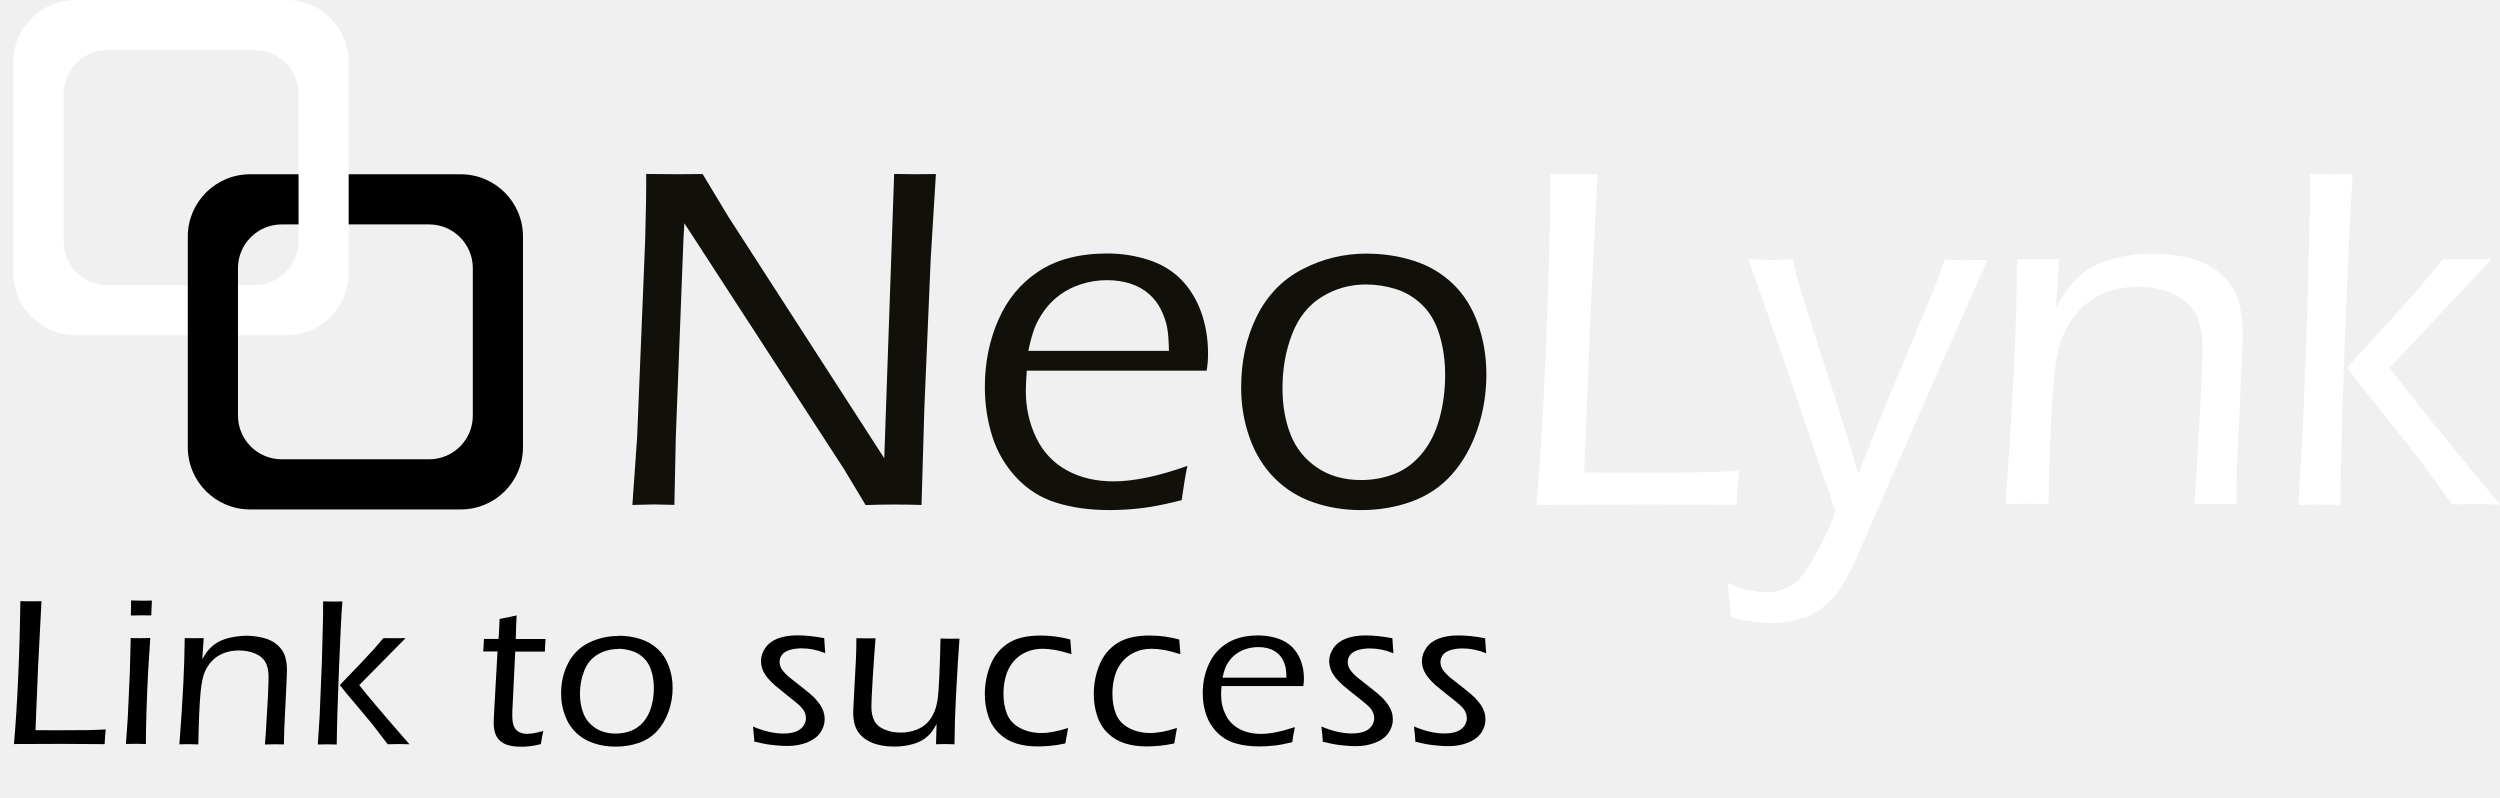
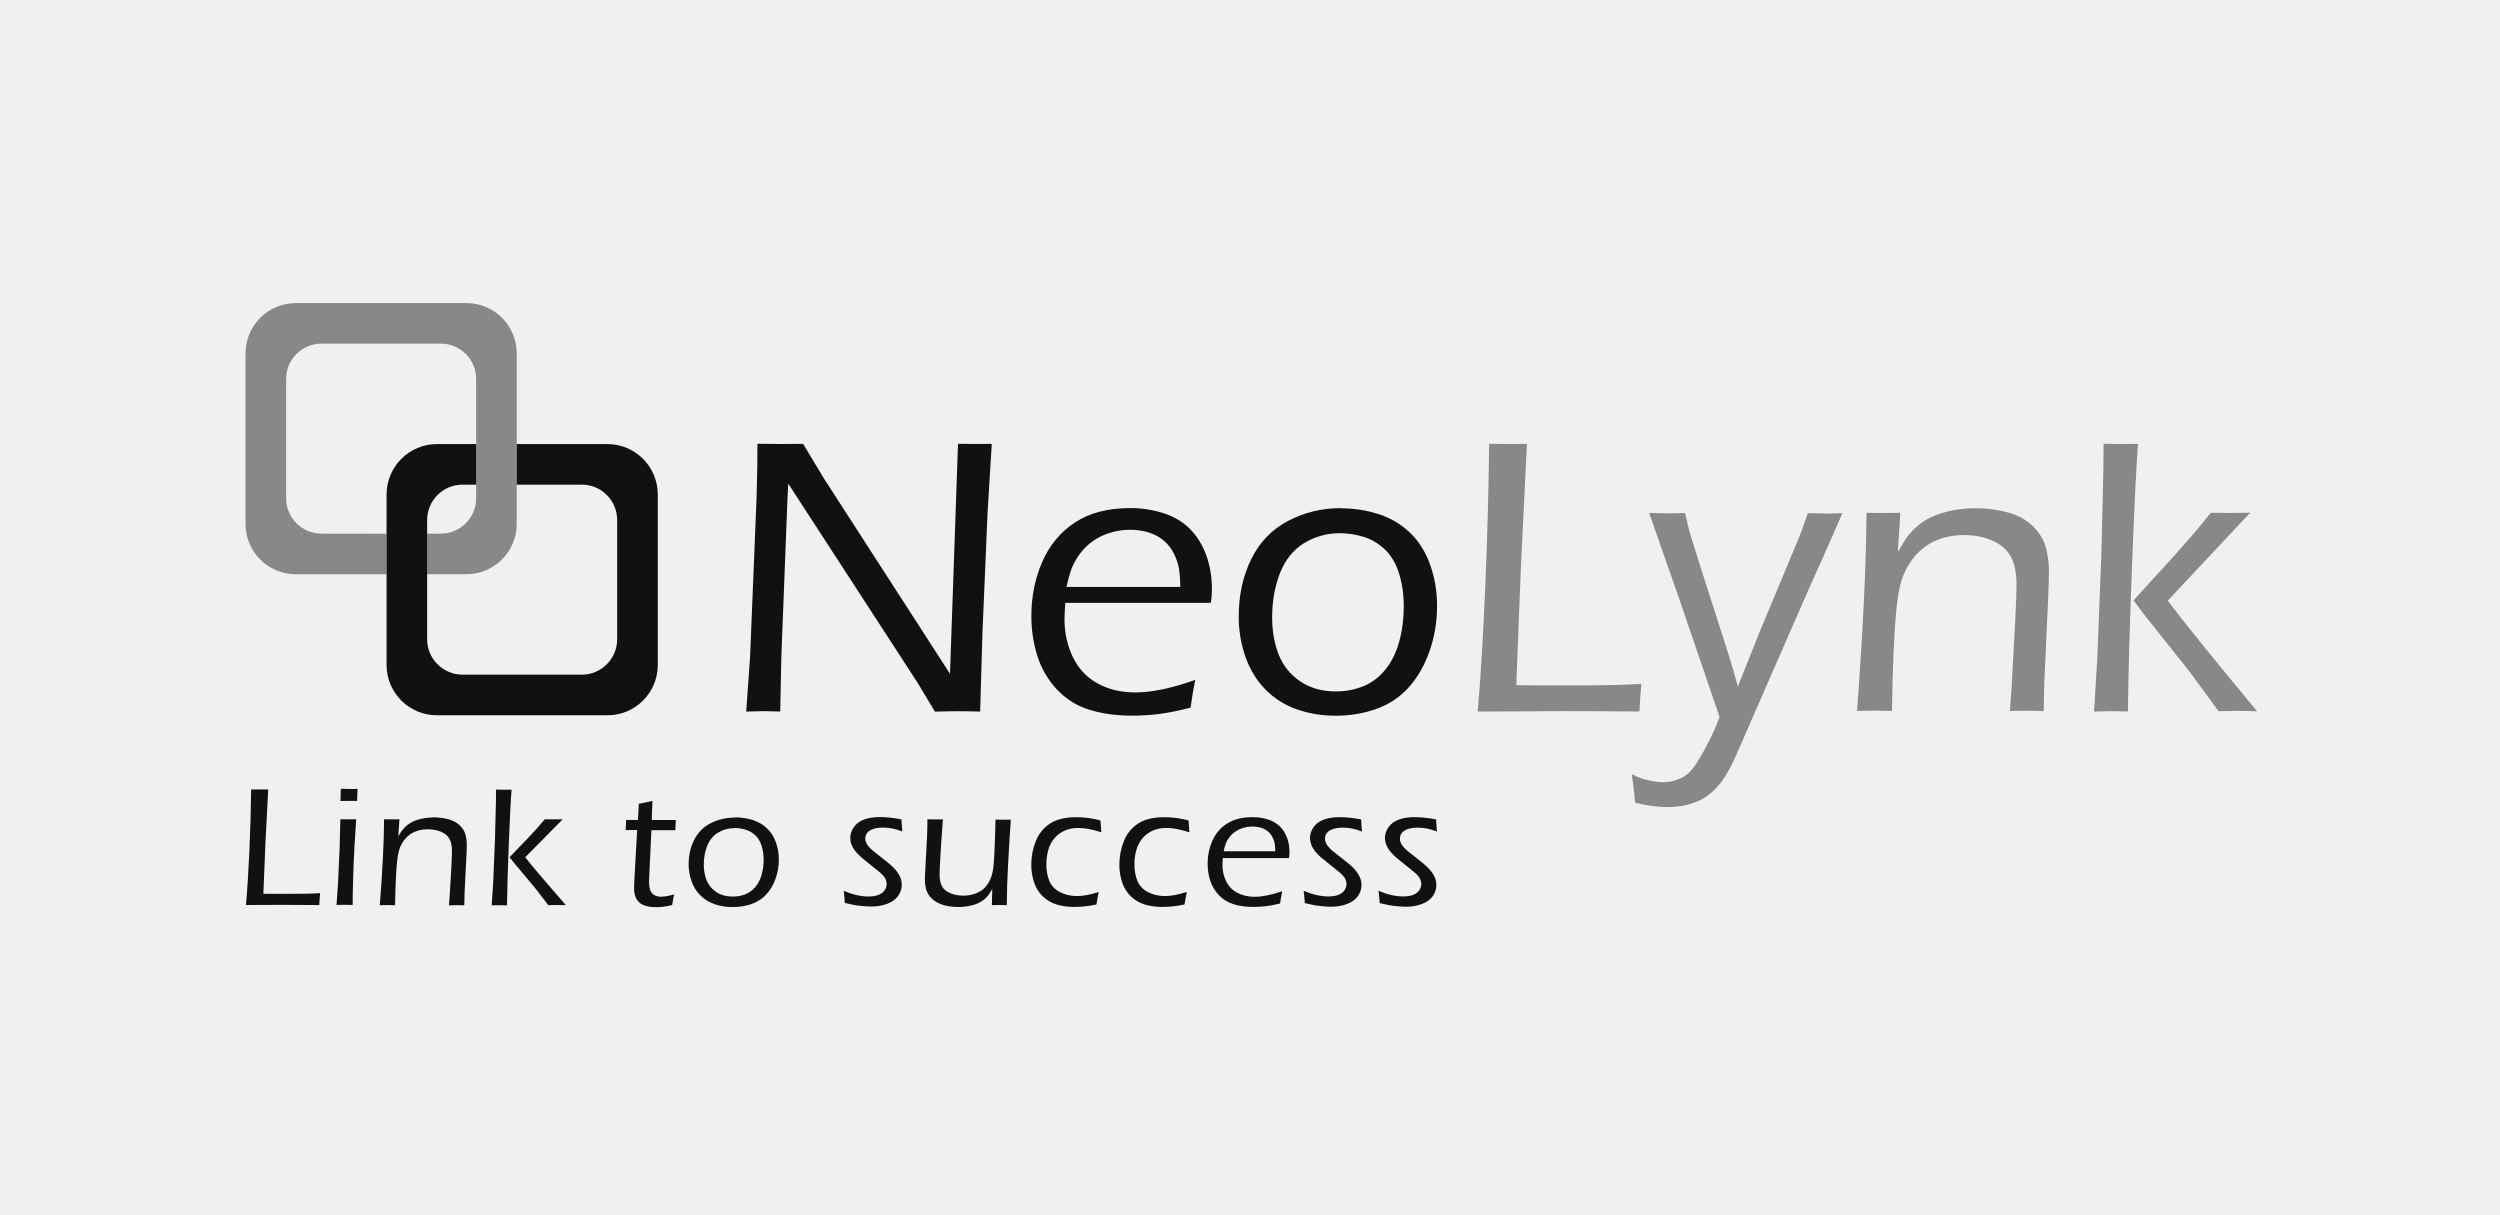
- <svg xmlns="http://www.w3.org/2000/svg" baseProfile="tiny" width="283.144" height="90.362" viewBox="0 0 283.144 90.362" overflow="scroll">
-   <g id="first-word-part1" fill="#12100B">
-     <path d="M71.623 57.168l.536-7.63.91-22.29.1-4.337c.02-1.37.02-2.44.02-3.21 1.33.02 2.44.03 3.33.03.73 0 1.75-.01 3.06-.02l2.91 4.83 17.66 27.36 1.12-32.2 2.38.03 2.35-.02-.59 9.61-.72 16.94-.32 10.93c-1.05-.03-2.08-.05-3.1-.05-.93 0-2 .02-3.23.06l-2.44-4.06-18.09-27.86c-.07 1.03-.15 2.64-.22 4.83l-.75 19.41-.16 7.66c-1.16-.03-1.94-.05-2.33-.05-.29 0-1.11.02-2.46.06zm62.85-4.364c-.212 1.007-.426 2.287-.64 3.843-1.71.44-3.19.736-4.445.892s-2.505.23-3.75.23c-2.226 0-4.224-.28-5.995-.83-1.77-.55-3.29-1.51-4.552-2.87s-2.17-2.93-2.72-4.68c-.55-1.76-.83-3.62-.83-5.57 0-2.73.51-5.26 1.53-7.59s2.54-4.17 4.58-5.51 4.62-2.01 7.76-2.01c1.62 0 3.17.24 4.65.72 1.48.48 2.71 1.22 3.69 2.21s1.74 2.21 2.27 3.66c.53 1.45.8 3.04.8 4.76 0 .66-.05 1.3-.16 1.92h-20.37c-.07 1-.11 1.77-.11 2.3 0 1.92.4 3.69 1.18 5.31.79 1.62 1.94 2.84 3.47 3.68s3.3 1.25 5.29 1.25c2.3 0 5.09-.59 8.38-1.76zM116.48 39.738h15.91c-.017-1.153-.088-2.05-.212-2.69-.125-.64-.356-1.304-.694-1.99-.338-.686-.796-1.28-1.375-1.784-.58-.503-1.28-.887-2.09-1.153-.81-.26-1.69-.39-2.63-.39-1.02 0-1.98.15-2.9.44-.92.29-1.73.7-2.43 1.21-.71.52-1.3 1.12-1.79 1.8-.49.69-.86 1.35-1.1 1.99-.24.64-.48 1.5-.71 2.58zm38.356-11.008c1.87 0 3.648.275 5.34.824 1.69.55 3.154 1.418 4.392 2.608s2.176 2.69 2.816 4.5.96 3.725.96 5.738c0 2.178-.342 4.264-1.026 6.26-.686 1.993-1.646 3.687-2.884 5.077s-2.75 2.41-4.538 3.06c-1.79.65-3.707.975-5.754.975-1.904 0-3.702-.293-5.393-.878-1.7-.586-3.16-1.5-4.4-2.745-1.24-1.25-2.18-2.77-2.82-4.57-.64-1.81-.96-3.7-.96-5.67 0-2.98.58-5.67 1.76-8.06s2.9-4.17 5.18-5.36c2.28-1.18 4.71-1.77 7.31-1.77zm-.12 3.487c-1.813 0-3.48.467-5 1.4s-2.644 2.338-3.37 4.213c-.73 1.876-1.094 3.92-1.094 6.135 0 1.94.302 3.683.906 5.23.604 1.545 1.6 2.794 2.986 3.745 1.386.952 3.057 1.428 5.012 1.428 1.333 0 2.595-.233 3.786-.7 1.19-.467 2.23-1.24 3.12-2.32.888-1.078 1.545-2.4 1.972-3.965.426-1.565.64-3.207.64-4.928 0-1.61-.214-3.12-.64-4.53-.427-1.408-1.08-2.538-1.96-3.39-.88-.85-1.875-1.45-2.985-1.797-1.12-.347-2.24-.52-3.38-.52z" />
+ <svg xmlns="http://www.w3.org/2000/svg" width="350" height="170" viewBox="0 0 350 170">
+   <path fill="none" d="M0 0h350v170H0z" />
+   <path fill="#111" d="M104.47 99.6l.54-7.63.91-22.29.1-4.34c.02-1.37.02-2.44.02-3.21 1.33.02 2.44.03 3.33.03.73 0 1.75-.01 3.06-.02l2.91 4.83L133 94.33l1.12-32.2 2.38.03 2.35-.02-.59 9.61-.72 16.94-.32 10.93c-1.05-.03-2.08-.05-3.1-.05-.93 0-2 .02-3.23.06l-2.44-4.06-18.09-27.86c-.07 1.03-.15 2.64-.22 4.83l-.75 19.41-.16 7.66c-1.16-.03-1.94-.05-2.33-.05-.29 0-1.11.02-2.46.06l.03-.02zm62.85-4.37c-.21 1.01-.43 2.29-.64 3.84-1.71.44-3.19.74-4.44.89-1.26.16-2.51.23-3.75.23-2.23 0-4.22-.28-6-.83-1.77-.55-3.29-1.51-4.55-2.87-1.26-1.36-2.17-2.93-2.72-4.68-.55-1.76-.83-3.62-.83-5.57 0-2.73.51-5.26 1.53-7.59s2.54-4.17 4.58-5.51 4.62-2.01 7.76-2.01c1.62 0 3.17.24 4.65.72 1.48.48 2.71 1.22 3.69 2.21s1.74 2.21 2.27 3.66c.53 1.45.8 3.04.8 4.76 0 .66-.05 1.3-.16 1.92h-20.37c-.07 1-.11 1.77-.11 2.3 0 1.92.4 3.69 1.18 5.31.79 1.62 1.94 2.84 3.47 3.68s3.3 1.25 5.29 1.25c2.3 0 5.09-.59 8.38-1.76l-.03.05zm-17.99-13.06h15.91c-.02-1.15-.09-2.05-.21-2.69-.12-.64-.36-1.3-.69-1.99-.34-.69-.8-1.28-1.38-1.78-.58-.5-1.28-.89-2.09-1.15-.81-.26-1.69-.39-2.63-.39-1.02 0-1.98.15-2.9.44s-1.73.7-2.43 1.21c-.71.52-1.3 1.12-1.79 1.8-.49.69-.86 1.35-1.1 1.99-.24.64-.48 1.5-.71 2.58l.02-.02zm38.35-11.01c1.87 0 3.65.28 5.34.82 1.69.55 3.15 1.42 4.39 2.61 1.24 1.19 2.18 2.69 2.82 4.5.64 1.81.96 3.72.96 5.74 0 2.18-.34 4.26-1.03 6.26-.69 1.99-1.65 3.69-2.88 5.08-1.24 1.39-2.75 2.41-4.54 3.06-1.79.65-3.71.97-5.75.97-1.9 0-3.7-.29-5.39-.88-1.7-.59-3.16-1.5-4.4-2.75-1.24-1.25-2.18-2.77-2.82-4.57-.64-1.81-.96-3.7-.96-5.67 0-2.98.58-5.67 1.76-8.06 1.18-2.39 2.9-4.17 5.18-5.36 2.28-1.18 4.71-1.77 7.31-1.77l.01.02zm-.12 3.49c-1.81 0-3.48.47-5 1.4-1.52.93-2.64 2.34-3.37 4.21-.73 1.88-1.09 3.92-1.09 6.13 0 1.94.3 3.68.91 5.23.6 1.55 1.6 2.79 2.99 3.75 1.39.95 3.06 1.43 5.01 1.43 1.33 0 2.59-.23 3.79-.7 1.19-.47 2.23-1.24 3.12-2.32.89-1.08 1.54-2.4 1.97-3.96.43-1.57.64-3.21.64-4.93 0-1.61-.21-3.12-.64-4.53-.43-1.41-1.08-2.54-1.96-3.39-.88-.85-1.88-1.45-2.99-1.8-1.12-.35-2.24-.52-3.38-.52z" />
+   <g fill="#888">
+     <path d="M206.88 99.6c.41-4.72.76-10.49 1.05-17.31.29-6.82.48-13.53.55-20.16 1.23.02 2.16.03 2.81.03l2.48-.02-.85 17.39-.64 16.4 5.07.03c3.77 0 6.43-.01 7.97-.04s3.03-.08 4.47-.18c-.11 1.16-.2 2.45-.27 3.87-4.04-.03-7.61-.05-10.71-.05l-11.93.06v-.02z" />
+     <path d="M228.9 112.31c-.12-1.54-.28-2.85-.45-3.92.9.44 1.72.74 2.49.89.77.16 1.42.23 1.95.23.7 0 1.38-.13 2.03-.39.66-.25 1.2-.59 1.61-1.02.41-.42.84-1 1.3-1.75.46-.74.94-1.62 1.45-2.62s1-2.12 1.46-3.35l-5.69-16.66-4.17-11.91c1.3.04 2.16.06 2.59.06.5 0 1.31-.01 2.43-.05.29 1.28.53 2.26.73 2.94.2.68.63 2.06 1.29 4.15l4.04 12.59c.45 1.43.9 2.97 1.34 4.61l3.02-7.57 5.59-13.41c.16-.4.32-.82.47-1.25.15-.43.39-1.11.71-2.04 1.14.04 1.92.06 2.37.06.38 0 1.2-.01 2.47-.05-.69 1.63-2.37 5.43-5.04 11.39L243 105.87c-.7 1.52-1.33 2.67-1.9 3.46-.46.62-.96 1.16-1.49 1.62-.42.39-.91.72-1.44.99-.66.33-1.37.59-2.14.77-.83.19-1.69.28-2.56.28-1.38 0-2.87-.2-4.49-.6l-.08-.08zm31.08-12.71c.85-11.47 1.29-20.74 1.33-27.81l2.41.03c.59 0 1.36-.01 2.33-.03l-.35 5.49c.45-.77.8-1.36 1.07-1.77.27-.42.63-.85 1.07-1.31.45-.46.97-.89 1.58-1.28.61-.39 1.32-.73 2.14-.99.82-.27 1.65-.46 2.5-.59.85-.13 1.69-.19 2.53-.19 1.53 0 3.01.19 4.43.57 1.43.38 2.6 1.01 3.51 1.88s1.53 1.84 1.85 2.92c.32 1.08.47 2.24.47 3.48 0 .24-.01.69-.02 1.37-.02.67-.05 1.56-.1 2.66l-.53 11.5c-.03 1.1-.06 2.44-.08 4.03-.8-.04-1.56-.06-2.27-.06-.87 0-1.69.02-2.46.05.18-2.22.31-4.35.4-6.4l.35-6.4c.11-2.2.17-3.85.17-4.97 0-1.61-.27-2.9-.8-3.86s-1.39-1.71-2.56-2.23c-1.17-.52-2.49-.78-3.95-.78-2.06 0-3.84.5-5.32 1.51-1.35.93-2.4 2.26-3.15 3.98-.52 1.23-.88 3.04-1.09 5.43-.27 2.87-.46 7.44-.57 13.7-.99-.03-1.76-.05-2.31-.05s-1.38.02-2.5.05l-.08.07zm33.19 0l.45-7.44.56-14.25.29-11.94c.02-1.74.03-3.02.03-3.84l2.49.03c.48 0 1.26-.01 2.33-.02-.23 2.95-.51 8.67-.84 17.17s-.52 15.27-.57 20.3c-1.1-.03-1.88-.05-2.32-.05-.49 0-1.3.02-2.4.06l-.02-.02zm5.5-15.52l5.45-5.98c1.9-2.09 3.7-4.19 5.39-6.31 1.23.02 2.12.02 2.67.02.69 0 1.65-.01 2.85-.03l-11.54 12.31c2.16 2.89 6.33 8.06 12.51 15.49-1.1-.04-1.99-.06-2.66-.06s-1.59.02-2.74.05l-3.93-5.36c-.37-.5-1.2-1.54-2.48-3.13l-4.14-5.2-1.36-1.84-.02.04z" />
  </g>
-   <g id="first-word-part2" fill="#FFF">
-     <path d="M174.03 57.168c.407-4.722.757-10.49 1.05-17.307s.475-13.53.546-20.16c1.23.02 2.164.03 2.806.03l2.485-.02-.853 17.39-.64 16.4 5.072.03c3.772 0 6.43-.01 7.968-.04 1.54-.03 3.03-.08 4.472-.18-.107 1.16-.196 2.45-.268 3.87-4.04-.03-7.608-.05-10.706-.05l-11.933.06z" />
-     <path d="M196.055 69.877c-.124-1.545-.275-2.854-.454-3.925.9.438 1.72.736 2.49.892.77.155 1.42.233 1.95.233.7 0 1.38-.13 2.03-.386.66-.25 1.2-.59 1.61-1.02.41-.42.84-1 1.3-1.75.46-.74.94-1.62 1.45-2.62s1-2.12 1.46-3.35l-5.69-16.66-4.17-11.91c1.3.04 2.16.06 2.59.06.5 0 1.31-.01 2.43-.05.29 1.28.53 2.26.73 2.94.2.68.63 2.06 1.29 4.15l4.04 12.59c.45 1.43.9 2.97 1.34 4.61l3.02-7.57 5.59-13.41c.16-.4.32-.82.47-1.25.15-.43.39-1.11.71-2.04 1.14.04 1.92.06 2.37.06.38 0 1.2-.01 2.47-.05-.69 1.63-2.37 5.43-5.04 11.39l-9.89 22.63c-.7 1.52-1.33 2.67-1.9 3.46-.46.62-.96 1.16-1.49 1.62-.42.39-.91.72-1.44.99-.66.33-1.37.59-2.14.77-.83.19-1.69.28-2.56.28-1.38 0-2.87-.2-4.49-.6zm31.075-12.71c.853-11.473 1.295-20.74 1.33-27.805l2.406.027c.588 0 1.363-.01 2.325-.03l-.35 5.49c.45-.77.8-1.36 1.07-1.77.27-.42.63-.85 1.07-1.31.45-.46.97-.89 1.58-1.28s1.32-.73 2.14-.99c.82-.27 1.65-.46 2.5-.59.85-.13 1.69-.19 2.53-.19 1.53 0 3.01.19 4.43.57 1.43.38 2.6 1.01 3.51 1.88s1.53 1.84 1.85 2.92c.32 1.08.47 2.24.47 3.48 0 .24-.01.69-.02 1.37-.02.67-.05 1.56-.1 2.66l-.53 11.5c-.03 1.1-.06 2.44-.08 4.03-.8-.04-1.56-.06-2.27-.06-.87 0-1.69.02-2.46.05.18-2.22.31-4.35.4-6.4l.35-6.4c.11-2.2.17-3.85.17-4.97 0-1.61-.27-2.9-.8-3.86s-1.39-1.71-2.56-2.23c-1.17-.52-2.49-.78-3.95-.78-2.062 0-3.84.5-5.32 1.51-1.35.93-2.4 2.26-3.15 3.98-.52 1.23-.88 3.04-1.094 5.43-.27 2.87-.46 7.437-.57 13.696-.99-.034-1.763-.05-2.31-.05-.55 0-1.384.02-2.5.054zm33.186 0l.452-7.437.56-14.246.293-11.94c.02-1.738.03-3.02.03-3.843l2.49.03c.48 0 1.26-.01 2.33-.02-.23 2.95-.51 8.67-.84 17.17-.33 8.5-.52 15.27-.57 20.3-1.1-.03-1.88-.05-2.32-.05-.49 0-1.3.02-2.4.06zm5.5-15.52l5.448-5.978c1.904-2.09 3.702-4.19 5.394-6.31 1.228.02 2.117.02 2.67.02.692 0 1.645-.01 2.853-.03l-11.54 12.31c2.16 2.89 6.33 8.06 12.51 15.49-1.1-.04-1.99-.06-2.66-.06s-1.59.02-2.74.05l-3.93-5.36c-.37-.5-1.2-1.54-2.48-3.13l-4.14-5.2-1.36-1.84z" />
-   </g>
-   <g id="first-word-part3" fill="#000">
-     <path d="M1.578 84.287c.185-2.04.344-4.534.478-7.48.133-2.947.216-5.853.248-8.717.56.01.984.013 1.275.013l1.12-.013-.39 7.517-.29 7.09 2.3.012c1.71 0 2.92-.01 3.62-.02s1.37-.04 2.03-.08c-.05.5-.09 1.06-.12 1.67-1.84-.02-3.46-.03-4.87-.03l-5.42.02zm12.682 0l.21-2.99.234-5.103.1-3.928 1.117.013 1.1-.02c-.09 1.23-.17 2.52-.25 3.87-.07 1.35-.13 2.82-.18 4.42s-.07 2.84-.07 3.72c-.51-.02-.87-.03-1.09-.03-.2 0-.59 0-1.16.02zm.558-14.606c.024-.74.036-1.3.036-1.68.445.02.837.03 1.177.03.43 0 .82 0 1.17-.02-.01.25-.04.81-.07 1.69-.43 0-.81-.01-1.13-.01s-.71.01-1.17.02zm5.498 14.61c.387-4.96.588-8.96.604-12.02l1.093.01c.267 0 .62 0 1.057-.01l-.16 2.38c.202-.33.364-.59.485-.76.12-.18.283-.36.485-.56.203-.2.44-.38.716-.55s.6-.31.97-.43c.373-.11.75-.2 1.136-.25s.768-.1 1.148-.1c.69 0 1.36.09 2.01.25.64.17 1.18.44 1.59.82.414.38.693.8.835 1.27.142.47.212.97.212 1.51 0 .11-.006.3-.014.6s-.024.68-.048 1.15l-.24 4.97c-.02.48-.03 1.06-.04 1.74-.364-.01-.71-.02-1.032-.02-.397 0-.77.01-1.12.03.084-.95.145-1.88.186-2.76l.16-2.77c.04-.95.07-1.67.07-2.15 0-.7-.13-1.26-.37-1.67-.25-.42-.63-.74-1.17-.96s-1.14-.34-1.8-.34c-.94 0-1.75.22-2.42.65-.62.4-1.1.98-1.44 1.72-.24.53-.4 1.31-.5 2.35-.12 1.24-.21 3.22-.26 5.92-.45-.02-.81-.03-1.05-.03s-.63.01-1.14.02zm15.68 0l.206-3.21.254-6.15.133-5.16c0-.75.01-1.3.01-1.66l1.13.02c.21 0 .57 0 1.05-.01-.11 1.28-.23 3.75-.38 7.43-.15 3.67-.24 6.6-.26 8.77-.51-.01-.86-.02-1.06-.02-.23 0-.59.01-1.1.02zm2.5-6.71L40.973 75c.866-.9 1.683-1.81 2.452-2.727.558.01.962.013 1.213.013.315 0 .748-.005 1.297-.014l-5.25 5.32c.98 1.25 2.876 3.484 5.687 6.7-.5-.017-.905-.024-1.21-.024s-.724.008-1.25.023l-1.782-2.32c-.17-.21-.546-.66-1.13-1.35l-1.88-2.24-.622-.79zm23.048 5.15c-.09.39-.186.91-.29 1.55-.55.13-.988.21-1.312.24-.324.04-.63.05-.922.05-.72 0-1.3-.09-1.74-.27s-.78-.46-1.014-.85c-.235-.39-.352-.92-.352-1.59 0-.08.004-.24.012-.46s.05-.99.124-2.31l.296-5.31h-1.62c.03-.33.06-.81.084-1.42h1.654c.04-.44.082-1.2.122-2.26.758-.14 1.4-.28 1.924-.4-.056 1.17-.088 2.06-.096 2.67h3.372c-.04.5-.064.98-.073 1.43h-3.36l-.323 6.68-.012.51c0 .58.066 1.01.2 1.3s.333.5.6.63c.267.13.545.19.836.19.202 0 .42-.02.654-.05.234-.03.647-.12 1.236-.27zM70.04 72c.85 0 1.658.117 2.427.354.768.235 1.434.61 1.996 1.126.562.513.99 1.162 1.28 1.944.29.785.437 1.61.437 2.48 0 .94-.156 1.845-.467 2.707s-.748 1.6-1.31 2.2c-.563.61-1.25 1.05-2.064 1.33s-1.69.42-2.62.42c-.87 0-1.69-.12-2.45-.38-.77-.25-1.44-.64-2-1.18-.57-.54-.99-1.19-1.28-1.97-.29-.77-.44-1.59-.44-2.45 0-1.29.26-2.45.8-3.48.53-1.03 1.32-1.8 2.35-2.31s2.14-.76 3.32-.76zm-.055 1.506c-.824 0-1.58.204-2.272.607s-1.202 1.01-1.533 1.82-.497 1.696-.497 2.653c0 .837.137 1.59.412 2.26.275.668.727 1.208 1.357 1.62.63.41 1.39.616 2.278.616.606 0 1.18-.102 1.72-.303.542-.21 1.015-.54 1.418-1.01s.703-1.04.896-1.72c.194-.68.29-1.39.29-2.13 0-.7-.096-1.35-.29-1.96-.194-.61-.49-1.1-.89-1.47-.4-.37-.853-.63-1.357-.78s-1.015-.23-1.532-.23zm15.46 10.562l-.074-.872c0-.096-.03-.398-.09-.907 1.25.53 2.4.79 3.45.79.55 0 1.02-.07 1.4-.22.38-.15.67-.36.86-.64s.29-.57.29-.87c0-.17-.02-.33-.08-.5-.05-.17-.13-.33-.23-.48-.1-.15-.26-.32-.46-.51-.21-.19-.63-.54-1.29-1.05-.65-.52-1.14-.92-1.48-1.21-.33-.29-.62-.59-.86-.89-.24-.31-.41-.61-.53-.92-.11-.31-.16-.62-.16-.94 0-.51.17-1 .49-1.47s.8-.83 1.42-1.07c.62-.23 1.35-.35 2.18-.35.93 0 1.95.1 3.07.32.03.62.07 1.18.12 1.7-.9-.37-1.8-.55-2.68-.55-.47 0-.92.06-1.33.18-.4.12-.7.3-.89.55s-.28.51-.28.8c0 .19.04.37.1.54.07.18.18.36.35.56.17.2.37.4.6.6.24.194.71.57 1.41 1.112s1.18.95 1.44 1.21.48.53.67.81c.186.27.32.55.41.82.084.273.13.552.13.84 0 .553-.17 1.07-.507 1.54-.335.48-.835.844-1.5 1.105-.66.26-1.406.39-2.23.39-.35 0-.76-.02-1.227-.065-.47-.04-.87-.092-1.2-.15-.33-.06-.74-.15-1.22-.27zm22.597.225c-.397-.016-.737-.023-1.02-.023-.324 0-.66.007-1.008.022l.06-2.29c-.194.354-.362.63-.503.823-.14.196-.31.386-.52.57-.21.188-.42.344-.65.47-.22.127-.48.24-.78.34-.3.1-.65.18-1.05.25s-.82.1-1.28.1c-.98 0-1.83-.147-2.53-.44-.7-.292-1.23-.707-1.59-1.245-.36-.538-.54-1.273-.54-2.207 0-.14.01-.382.03-.722.02-.34.04-.78.07-1.33l.21-3.95.04-1.27c.01-.29.01-.66.01-1.11l1.12.02c.23 0 .58 0 1.05-.01-.11 1.39-.22 2.9-.32 4.55s-.15 2.7-.15 3.16c0 .7.12 1.25.35 1.67.23.42.62.74 1.16.96.54.23 1.15.34 1.83.34.6 0 1.18-.1 1.73-.31.47-.18.87-.42 1.19-.73.35-.34.64-.78.87-1.31.17-.4.3-.91.39-1.53.06-.45.12-1.26.17-2.43.07-1.42.11-2.87.14-4.34l1.13.02c.24 0 .58 0 1.02-.01-.11 1.43-.25 3.59-.4 6.49-.09 1.6-.15 3.44-.17 5.53zm12.924-1.804c-.017.12-.06.36-.127.7-.07.34-.13.68-.18 1.01-.59.13-1.16.22-1.71.27-.55.05-1.03.07-1.44.07-.88 0-1.68-.11-2.42-.34s-1.39-.61-1.94-1.14-.96-1.18-1.22-1.96-.39-1.6-.39-2.46c0-1.17.21-2.27.63-3.31.42-1.05 1.08-1.86 1.99-2.46.91-.6 2.14-.89 3.7-.89 1.15 0 2.27.15 3.36.45.05.67.09 1.22.13 1.66-.77-.24-1.4-.4-1.88-.48-.49-.08-.94-.13-1.35-.13-.71 0-1.35.12-1.91.38-.57.25-1.05.61-1.44 1.08s-.69 1.02-.86 1.66-.26 1.29-.26 1.96c0 .89.14 1.67.42 2.35.28.67.78 1.19 1.49 1.56.7.36 1.5.55 2.38.55.86 0 1.85-.19 2.99-.56zm12.33 0c-.016.12-.06.36-.126.7-.07.34-.127.68-.176 1.01-.59.13-1.16.22-1.705.27-.55.05-1.03.07-1.44.07-.88 0-1.68-.11-2.42-.34s-1.39-.61-1.94-1.14-.96-1.18-1.22-1.96-.39-1.6-.39-2.46c0-1.17.21-2.27.63-3.31.42-1.05 1.08-1.86 1.99-2.46.9-.6 2.14-.89 3.7-.89 1.15 0 2.27.15 3.36.45.05.67.09 1.22.13 1.66-.77-.24-1.4-.4-1.88-.48-.49-.08-.94-.13-1.35-.13-.71 0-1.35.12-1.91.38-.57.25-1.04.61-1.44 1.08s-.68 1.02-.86 1.66-.26 1.29-.26 1.96c0 .89.14 1.67.42 2.35.28.67.78 1.19 1.48 1.56.71.36 1.5.55 2.38.55.85 0 1.85-.19 2.98-.56zm13.35-.09c-.096.43-.193.99-.29 1.66-.777.19-1.45.32-2.02.38s-1.14.1-1.706.1c-1.01 0-1.92-.12-2.724-.36-.805-.24-1.495-.65-2.07-1.24-.574-.59-.986-1.27-1.237-2.03-.26-.76-.38-1.57-.38-2.41 0-1.18.23-2.27.69-3.28.46-1.01 1.15-1.8 2.08-2.38s2.1-.87 3.52-.87c.73 0 1.44.1 2.11.31.67.21 1.23.53 1.67.95.44.42.79.95 1.03 1.58.24.63.36 1.31.36 2.06 0 .28-.03.56-.07.83h-9.26c-.04.43-.05.77-.05 1 0 .83.18 1.59.53 2.29s.88 1.23 1.58 1.59 1.49.54 2.4.54c1.04 0 2.31-.26 3.81-.76zm-8.18-5.65h7.234c-.01-.5-.04-.89-.098-1.16-.057-.28-.162-.57-.315-.86-.154-.3-.362-.56-.625-.77-.263-.22-.58-.39-.947-.5-.368-.12-.766-.17-1.195-.17-.46 0-.9.06-1.317.19-.417.12-.785.3-1.104.52-.32.22-.6.48-.82.78-.23.29-.39.58-.5.86-.11.27-.22.65-.32 1.11zm11.362 7.31l-.072-.87c0-.1-.033-.4-.098-.91 1.246.53 2.395.79 3.446.79.55 0 1.016-.07 1.396-.21.38-.15.665-.36.855-.64s.285-.57.285-.87c0-.17-.026-.33-.08-.5-.052-.17-.13-.33-.235-.48-.105-.15-.26-.32-.467-.51-.207-.19-.636-.53-1.287-1.05-.65-.51-1.14-.91-1.48-1.2-.33-.29-.62-.59-.86-.89-.23-.31-.41-.61-.52-.92-.11-.31-.17-.62-.17-.94 0-.51.17-1 .49-1.47.33-.48.8-.83 1.42-1.07.62-.23 1.35-.35 2.18-.35.93 0 1.96.1 3.07.32.03.62.07 1.18.12 1.7-.9-.37-1.8-.55-2.68-.55-.47 0-.92.06-1.32.18-.41.12-.71.31-.9.55s-.28.52-.28.81c0 .19.03.37.1.54.07.18.18.37.35.57.17.2.37.4.6.6.24.19.71.57 1.41 1.11s1.18.95 1.44 1.21.48.53.67.81c.19.27.32.55.41.82.09.27.13.55.13.84 0 .55-.17 1.06-.5 1.54-.33.47-.83.84-1.5 1.1-.66.26-1.4.39-2.23.39-.35 0-.76-.02-1.22-.07-.47-.04-.87-.09-1.19-.15-.33-.06-.74-.15-1.22-.27zm10.486 0l-.072-.87c0-.1-.033-.4-.098-.91 1.246.53 2.395.79 3.446.79.55 0 1.016-.07 1.396-.21.38-.15.665-.36.855-.64s.29-.57.29-.87c0-.17-.02-.33-.08-.5-.05-.17-.13-.33-.23-.48-.1-.15-.26-.32-.46-.51s-.63-.53-1.28-1.05c-.65-.51-1.14-.91-1.48-1.2-.33-.29-.62-.59-.86-.89-.24-.31-.41-.61-.53-.92-.11-.31-.17-.62-.17-.94 0-.51.17-1 .49-1.47.33-.48.8-.83 1.42-1.07.62-.23 1.35-.35 2.18-.35.93 0 1.96.1 3.07.32.03.62.08 1.18.12 1.7-.9-.37-1.8-.55-2.68-.55-.48 0-.92.06-1.33.18-.41.12-.7.31-.89.55s-.28.52-.28.81c0 .19.03.37.1.54.07.18.18.37.35.57.17.2.37.4.6.6.24.19.7.57 1.4 1.11s1.18.95 1.44 1.21.48.53.67.81c.19.27.32.55.41.82.09.27.13.55.13.84 0 .55-.17 1.06-.5 1.54-.33.47-.83.84-1.5 1.1-.66.26-1.4.39-2.23.39-.35 0-.75-.02-1.22-.07-.47-.04-.87-.09-1.19-.15-.33-.06-.74-.15-1.22-.27z" />
-   </g>
-   <g fill="none">
-     <path d="M28.858 5.678H12.146c-2.73 0-4.938 2.208-4.938 4.94V27.34c0 2.718 2.207 4.94 4.938 4.94h9.123v-5.495c0-3.886 3.16-7.047 7.04-7.047h5.49v-9.12c0-2.733-2.22-4.94-4.96-4.94zM33.81 27.34v-1.92h-1.907c-2.732 0-4.952 2.22-4.952 4.95v1.912h1.91c2.73 0 4.95-2.222 4.95-4.94zm5.68 3.575c0 3.9-3.16 7.047-7.046 7.047H26.95v9.118c0 2.72 2.22 4.938 4.953 4.938H48.61c2.73 0 4.94-2.217 4.94-4.938V30.368c0-2.73-2.21-4.95-4.94-4.95h-9.12v5.497z" />
-   </g>
-   <g id="logo-part1" fill="#fff">
-     <path d="M12.146 32.28c-2.73 0-4.938-2.222-4.938-4.94V10.62c0-2.732 2.207-4.94 4.938-4.94h16.712c2.73 0 4.95 2.208 4.95 4.94v16.72c0 2.718-2.22 4.94-4.95 4.94H26.95v5.682h5.493c3.886 0 7.047-3.147 7.047-7.047V7.045C39.49 3.148 36.33 0 32.443 0H8.577c-3.9 0-7.06 3.148-7.06 7.046v23.868c0 3.9 3.16 7.047 7.06 7.047H21.27v-5.68h-9.124z" />
-   </g>
-   <g id="logo-part2" fill="#000">
-     <path d="M52.184 19.738H39.49v5.68h9.122c2.73 0 4.938 2.22 4.938 4.95V47.08c0 2.72-2.208 4.938-4.938 4.938h-16.71c-2.73 0-4.95-2.217-4.95-4.938V30.367c0-2.73 2.22-4.95 4.95-4.95h1.908v-5.68h-5.493c-3.884 0-7.047 3.162-7.047 7.047V50.65c0 3.9 3.164 7.048 7.047 7.048h23.867c3.9 0 7.047-3.147 7.047-7.047V26.79c0-3.886-3.14-7.048-7.04-7.048z" />
-   </g>
+   <path fill="#111" d="M34.43 126.72c.19-2.04.34-4.53.48-7.48.13-2.95.22-5.85.25-8.72.56.01.98.01 1.27.01l1.12-.01-.39 7.52-.29 7.09 2.3.01c1.71 0 2.92-.01 3.62-.02.7-.01 1.37-.04 2.03-.08-.05.5-.09 1.06-.12 1.67-1.84-.02-3.46-.03-4.87-.03l-5.42.02.02.02zm12.68 0l.21-2.99.23-5.1.1-3.93 1.12.01 1.1-.02c-.09 1.23-.17 2.52-.25 3.87-.07 1.35-.13 2.82-.18 4.42-.05 1.6-.07 2.84-.07 3.72-.51-.02-.87-.03-1.09-.03-.2 0-.59 0-1.16.02l-.01.03zm.56-14.61c.02-.74.04-1.3.04-1.68.44.02.84.03 1.18.03.43 0 .82 0 1.17-.02-.01.25-.04.81-.07 1.69-.43 0-.81-.01-1.13-.01-.32 0-.71.01-1.17.02l-.02-.03zm5.5 14.61c.39-4.96.59-8.96.6-12.02l1.09.01c.27 0 .62 0 1.06-.01l-.16 2.38c.2-.33.36-.59.49-.76.12-.18.28-.36.48-.56.2-.2.44-.38.72-.55.28-.17.6-.31.97-.43.37-.11.75-.2 1.14-.25s.77-.1 1.15-.1c.69 0 1.36.09 2.01.25.64.17 1.18.44 1.59.82.41.38.69.8.83 1.27s.21.97.21 1.51c0 .11-.01.3-.01.6-.01.3-.02.68-.05 1.15l-.25 4.97c-.02.48-.03 1.06-.04 1.74-.36-.01-.71-.02-1.03-.02-.4 0-.77.01-1.12.03.08-.95.15-1.88.19-2.76l.16-2.77c.04-.95.07-1.67.07-2.15 0-.7-.13-1.26-.37-1.67-.25-.42-.63-.74-1.17-.96s-1.14-.34-1.8-.34c-.94 0-1.75.22-2.42.65-.62.4-1.1.98-1.44 1.72-.24.53-.4 1.31-.5 2.35-.12 1.24-.21 3.22-.26 5.92-.45-.02-.81-.03-1.05-.03s-.63.01-1.14.02l.05-.01zm15.67 0l.21-3.21.25-6.15.13-5.16c0-.75.01-1.3.01-1.66l1.13.02c.21 0 .57 0 1.05-.01-.11 1.28-.23 3.75-.38 7.43-.15 3.67-.24 6.6-.26 8.77-.51-.01-.86-.02-1.06-.02-.23 0-.59.01-1.1.02l.02-.03zm2.5-6.71l2.48-2.58c.87-.9 1.68-1.81 2.45-2.73.56.01.96.01 1.21.01.31 0 .75 0 1.3-.01l-5.25 5.32c.98 1.25 2.88 3.48 5.69 6.7-.5-.02-.91-.02-1.21-.02s-.72.01-1.25.02l-1.78-2.32c-.17-.21-.55-.66-1.13-1.35l-1.88-2.24-.63-.8zm23.05 5.15c-.09.39-.19.91-.29 1.55-.55.13-.99.21-1.31.24-.32.04-.63.05-.92.05-.72 0-1.3-.09-1.74-.27-.44-.18-.78-.46-1.01-.85-.24-.39-.35-.92-.35-1.59 0-.08 0-.24.01-.46.01-.22.05-.99.12-2.31l.3-5.31h-1.62c.03-.33.06-.81.08-1.42h1.65c.04-.44.08-1.2.12-2.26.76-.14 1.4-.28 1.92-.4-.06 1.17-.09 2.06-.1 2.67h3.37c-.04.5-.06.98-.07 1.43H91.2l-.32 6.68-.01.51c0 .58.07 1.01.2 1.3.13.29.33.5.6.63.27.13.54.19.84.19.2 0 .42-.02.65-.05.23-.03.65-.12 1.24-.27v-.06zm8.5-10.73c.85 0 1.66.12 2.43.35.77.24 1.43.61 2 1.13.56.51.99 1.16 1.28 1.94.29.79.44 1.61.44 2.48 0 .94-.16 1.85-.47 2.71-.31.86-.75 1.6-1.31 2.2-.56.61-1.25 1.05-2.06 1.33s-1.69.42-2.62.42c-.87 0-1.69-.12-2.45-.38-.77-.25-1.44-.64-2-1.18-.57-.54-.99-1.19-1.28-1.97-.29-.77-.44-1.59-.44-2.45 0-1.29.26-2.45.8-3.48.53-1.03 1.32-1.8 2.35-2.31s2.14-.76 3.32-.76l.01-.03zm-.06 1.51c-.82 0-1.58.2-2.27.61-.69.4-1.2 1.01-1.53 1.82-.33.81-.5 1.7-.5 2.65 0 .84.14 1.59.41 2.26.28.67.73 1.21 1.36 1.62.63.41 1.39.62 2.28.62.61 0 1.18-.1 1.72-.3.54-.21 1.01-.54 1.42-1.01s.7-1.04.9-1.72.29-1.39.29-2.13c0-.7-.1-1.35-.29-1.96-.19-.61-.49-1.1-.89-1.47-.4-.37-.85-.63-1.36-.78-.5-.15-1.02-.23-1.53-.23v.02zm15.46 10.56l-.07-.87c0-.1-.03-.4-.09-.91 1.25.53 2.4.79 3.45.79.55 0 1.02-.07 1.4-.22.38-.15.67-.36.86-.64s.29-.57.29-.87c0-.17-.02-.33-.08-.5-.05-.17-.13-.33-.23-.48-.1-.15-.26-.32-.46-.51-.21-.19-.63-.54-1.29-1.05-.65-.52-1.14-.92-1.48-1.21-.33-.29-.62-.59-.86-.89-.24-.31-.41-.61-.53-.92-.11-.31-.16-.62-.16-.94 0-.51.17-1 .49-1.47.32-.47.8-.83 1.42-1.07.62-.23 1.35-.35 2.18-.35.93 0 1.95.1 3.07.32.03.62.07 1.18.12 1.7-.9-.37-1.8-.55-2.68-.55-.47 0-.92.06-1.33.18-.4.12-.7.3-.89.55-.19.25-.28.51-.28.8 0 .19.04.37.1.54.07.18.18.36.35.56s.37.4.6.6c.24.19.71.57 1.41 1.11s1.18.95 1.44 1.21.48.53.67.81c.19.27.32.55.41.82.08.27.13.55.13.84 0 .55-.17 1.07-.51 1.54-.33.48-.83.84-1.5 1.1-.66.26-1.41.39-2.23.39-.35 0-.76-.02-1.23-.06-.47-.04-.87-.09-1.2-.15-.33-.06-.74-.15-1.22-.27l-.07.07zm22.6.22c-.4-.02-.74-.02-1.02-.02-.32 0-.66.01-1.01.02l.06-2.29c-.19.35-.36.63-.5.82-.14.2-.31.39-.52.57-.21.19-.42.34-.65.47-.22.13-.48.24-.78.34-.3.1-.65.18-1.05.25s-.82.1-1.28.1c-.98 0-1.83-.15-2.53-.44-.7-.29-1.23-.71-1.59-1.25-.36-.54-.54-1.27-.54-2.21 0-.14.01-.38.03-.72.02-.34.04-.78.07-1.33l.21-3.95.04-1.27c.01-.29.01-.66.01-1.11l1.12.02c.23 0 .58 0 1.05-.01-.11 1.39-.22 2.9-.32 4.55s-.15 2.7-.15 3.16c0 .7.12 1.25.35 1.67.23.42.62.74 1.16.96.54.23 1.15.34 1.83.34.6 0 1.18-.1 1.73-.31.47-.18.87-.42 1.19-.73.35-.34.64-.78.87-1.31.17-.4.3-.91.39-1.53.06-.45.12-1.26.17-2.43.07-1.42.11-2.87.14-4.34l1.13.02c.24 0 .58 0 1.02-.01-.11 1.43-.25 3.59-.4 6.49-.09 1.6-.15 3.44-.17 5.53l-.06-.05zm12.92-1.8c-.02.12-.06.36-.13.7-.07.34-.13.68-.18 1.01-.59.13-1.16.22-1.71.27s-1.03.07-1.44.07c-.88 0-1.68-.11-2.42-.34-.74-.23-1.39-.61-1.94-1.14s-.96-1.18-1.22-1.96-.39-1.6-.39-2.46c0-1.17.21-2.27.63-3.31.42-1.05 1.08-1.86 1.99-2.46.91-.6 2.14-.89 3.7-.89 1.15 0 2.27.15 3.36.45.05.67.09 1.22.13 1.66-.77-.24-1.4-.4-1.88-.48-.49-.08-.94-.13-1.35-.13-.71 0-1.35.12-1.91.38-.57.25-1.05.61-1.44 1.08-.39.47-.69 1.02-.86 1.66-.17.64-.26 1.29-.26 1.96 0 .89.14 1.67.42 2.35.28.67.78 1.19 1.49 1.56.7.36 1.5.55 2.38.55.86 0 1.85-.19 2.99-.56l.04.03zm12.33 0c-.02.12-.06.36-.13.7-.07.34-.13.68-.18 1.01-.59.13-1.16.22-1.71.27-.55.05-1.03.07-1.44.07-.88 0-1.68-.11-2.42-.34-.74-.23-1.39-.61-1.94-1.14s-.96-1.18-1.22-1.96-.39-1.6-.39-2.46c0-1.17.21-2.27.63-3.31.42-1.05 1.08-1.86 1.99-2.46.9-.6 2.14-.89 3.7-.89 1.15 0 2.27.15 3.36.45.05.67.09 1.22.13 1.66-.77-.24-1.4-.4-1.88-.48-.49-.08-.94-.13-1.35-.13-.71 0-1.35.12-1.91.38-.57.25-1.04.61-1.44 1.08-.4.47-.68 1.02-.86 1.66-.18.64-.26 1.29-.26 1.96 0 .89.14 1.67.42 2.35.28.67.78 1.19 1.48 1.56.71.36 1.5.55 2.38.55.85 0 1.85-.19 2.98-.56l.06.03zm13.36-.09c-.1.43-.19.99-.29 1.66-.78.19-1.45.32-2.02.38-.57.06-1.14.1-1.71.1-1.01 0-1.92-.12-2.72-.36-.8-.24-1.5-.65-2.07-1.24-.57-.59-.99-1.27-1.24-2.03-.26-.76-.38-1.57-.38-2.41 0-1.18.23-2.27.69-3.28s1.15-1.8 2.08-2.38 2.1-.87 3.52-.87c.73 0 1.44.1 2.11.31s1.23.53 1.67.95c.44.42.79.95 1.03 1.58s.36 1.31.36 2.06c0 .28-.03.56-.07.83h-9.26c-.04.43-.05.77-.05 1 0 .83.18 1.59.53 2.29.35.7.88 1.23 1.58 1.59.7.36 1.49.54 2.4.54 1.04 0 2.31-.26 3.81-.76l.03.04zm-8.19-5.65h7.23c-.01-.5-.04-.89-.1-1.16-.06-.28-.16-.57-.32-.86-.15-.3-.36-.56-.62-.77-.26-.22-.58-.39-.95-.5-.37-.12-.77-.17-1.19-.17-.46 0-.9.06-1.32.19-.42.12-.79.3-1.1.52-.32.22-.6.48-.82.78-.23.29-.39.58-.5.86-.1.27-.21.65-.31 1.11zm11.37 7.31l-.07-.87c0-.1-.03-.4-.1-.91 1.25.53 2.39.79 3.45.79.55 0 1.02-.07 1.4-.21.38-.15.67-.36.86-.64.19-.28.29-.57.29-.87 0-.17-.03-.33-.08-.5-.05-.17-.13-.33-.24-.48-.11-.15-.26-.32-.47-.51-.21-.19-.64-.53-1.29-1.05-.65-.51-1.14-.91-1.48-1.2-.33-.29-.62-.59-.86-.89-.23-.31-.41-.61-.52-.92-.11-.31-.17-.62-.17-.94 0-.51.17-1 .49-1.47.33-.48.8-.83 1.42-1.07.62-.23 1.35-.35 2.18-.35.93 0 1.96.1 3.07.32.03.62.07 1.18.12 1.7-.9-.37-1.8-.55-2.68-.55-.47 0-.92.06-1.32.18-.41.12-.71.31-.9.55-.19.24-.28.52-.28.81 0 .19.03.37.1.54.07.18.18.37.35.57s.37.4.6.6c.24.19.71.57 1.41 1.11.7.54 1.18.95 1.44 1.21s.48.53.67.81c.19.27.32.55.41.82.09.27.13.55.13.84 0 .55-.17 1.06-.5 1.54-.33.47-.83.84-1.5 1.1-.66.26-1.4.39-2.23.39-.35 0-.76-.02-1.22-.07-.47-.04-.87-.09-1.19-.15-.33-.06-.74-.15-1.22-.27l-.07.04zm10.48 0l-.07-.87c0-.1-.03-.4-.1-.91 1.25.53 2.39.79 3.45.79.55 0 1.02-.07 1.4-.21.38-.15.67-.36.85-.64.19-.28.29-.57.29-.87 0-.17-.02-.33-.08-.5-.05-.17-.13-.33-.23-.48-.1-.15-.26-.32-.46-.51s-.63-.53-1.28-1.05c-.65-.51-1.14-.91-1.48-1.2-.33-.29-.62-.59-.86-.89-.24-.31-.41-.61-.53-.92-.11-.31-.17-.62-.17-.94 0-.51.17-1 .49-1.47.33-.48.8-.83 1.42-1.07.62-.23 1.35-.35 2.18-.35.93 0 1.96.1 3.07.32.03.62.08 1.18.12 1.7-.9-.37-1.8-.55-2.68-.55-.48 0-.92.06-1.33.18-.41.12-.7.31-.89.55-.19.24-.28.52-.28.81 0 .19.03.37.1.54.07.18.18.37.35.57s.37.4.6.6c.24.19.7.57 1.4 1.11.7.54 1.18.95 1.44 1.21s.48.53.67.81c.19.27.32.55.41.82.09.27.13.55.13.84 0 .55-.17 1.06-.5 1.54-.33.47-.83.84-1.5 1.1-.66.26-1.4.39-2.23.39-.35 0-.75-.02-1.22-.07-.47-.04-.87-.09-1.19-.15-.33-.06-.74-.15-1.22-.27l-.07.04z" />
+   <path fill="#888" d="M45 74.71c-2.73 0-4.94-2.22-4.94-4.94V53.05c0-2.73 2.21-4.94 4.94-4.94h16.71c2.73 0 4.95 2.21 4.95 4.94v16.72c0 2.72-2.22 4.94-4.95 4.94H59.8v5.68h5.49c3.89 0 7.05-3.15 7.05-7.05V49.47c0-3.9-3.16-7.04-7.05-7.04H41.43c-3.9 0-7.06 3.15-7.06 7.05v23.87c0 3.9 3.16 7.05 7.06 7.05h12.69v-5.68L45 74.71z" />
+   <path fill="#111" d="M85.03 62.17H72.34v5.68h9.12c2.73 0 4.94 2.22 4.94 4.95v16.71c0 2.72-2.21 4.94-4.94 4.94H64.75c-2.73 0-4.95-2.22-4.95-4.94V72.8c0-2.73 2.22-4.95 4.95-4.95h1.91v-5.68h-5.49c-3.88 0-7.05 3.16-7.05 7.05v23.87c0 3.9 3.16 7.05 7.05 7.05h23.87c3.9 0 7.05-3.15 7.05-7.05V69.22c-.01-3.89-3.15-7.05-7.06-7.05z" />
</svg>
